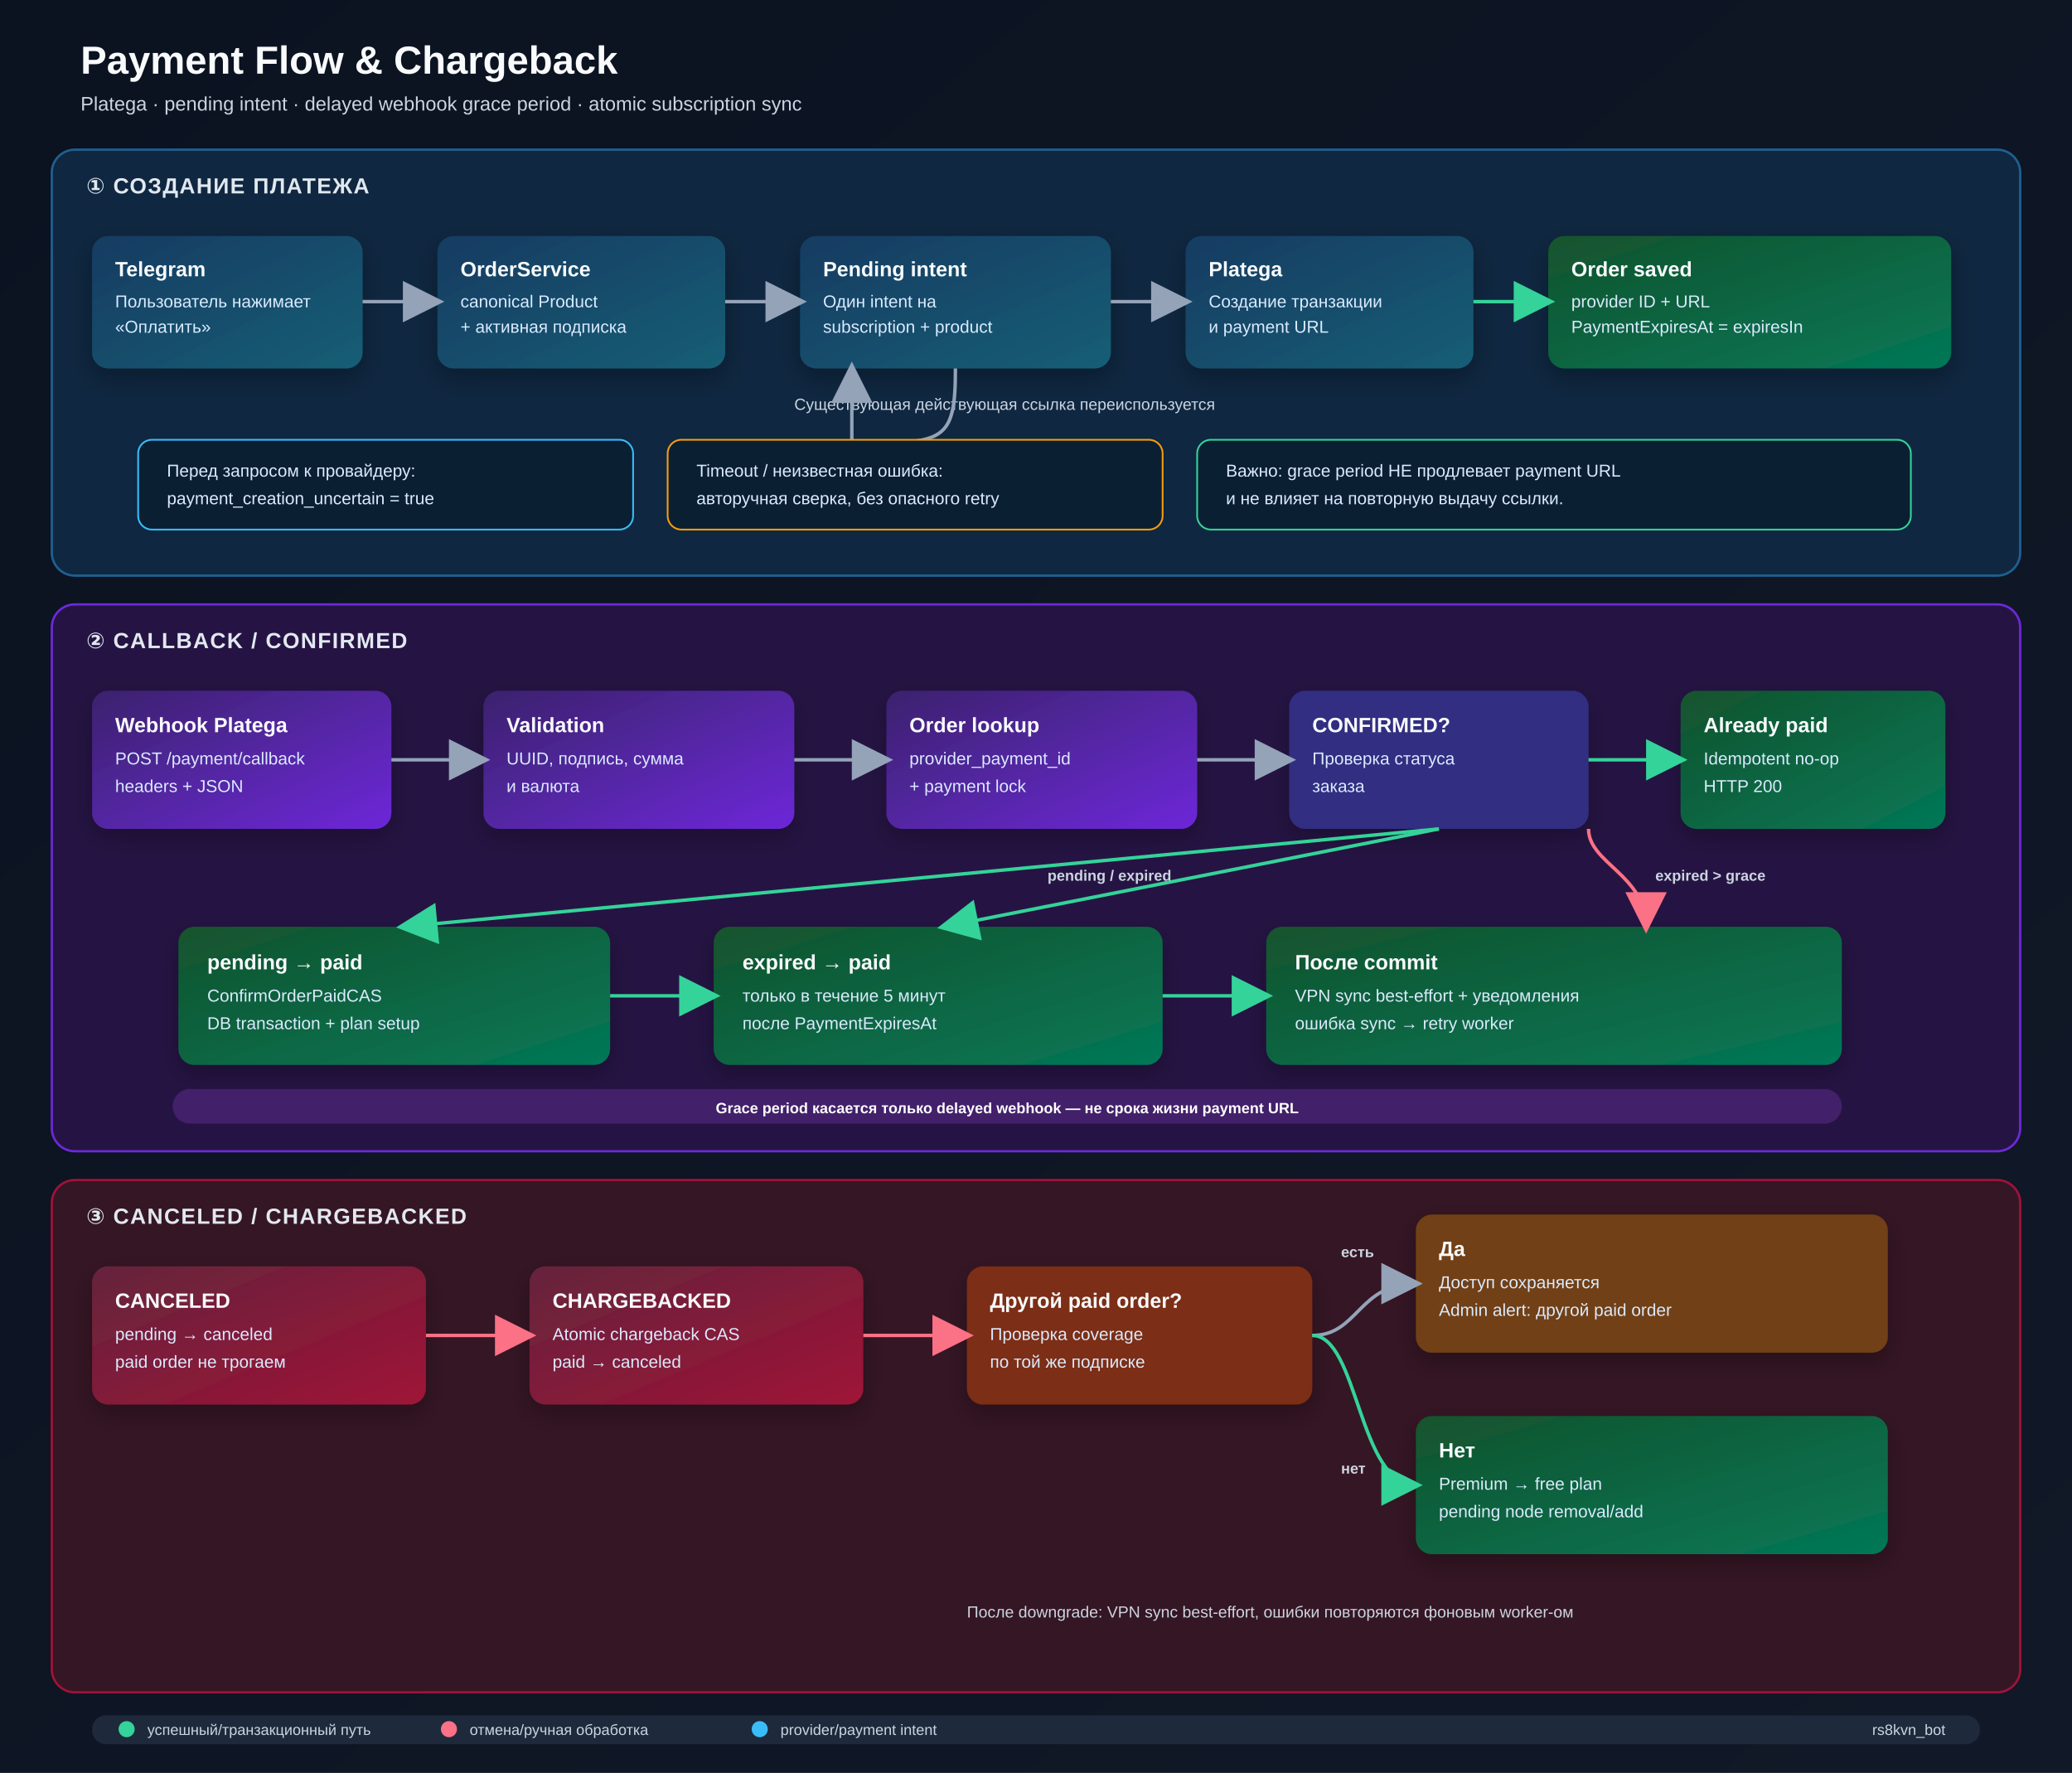
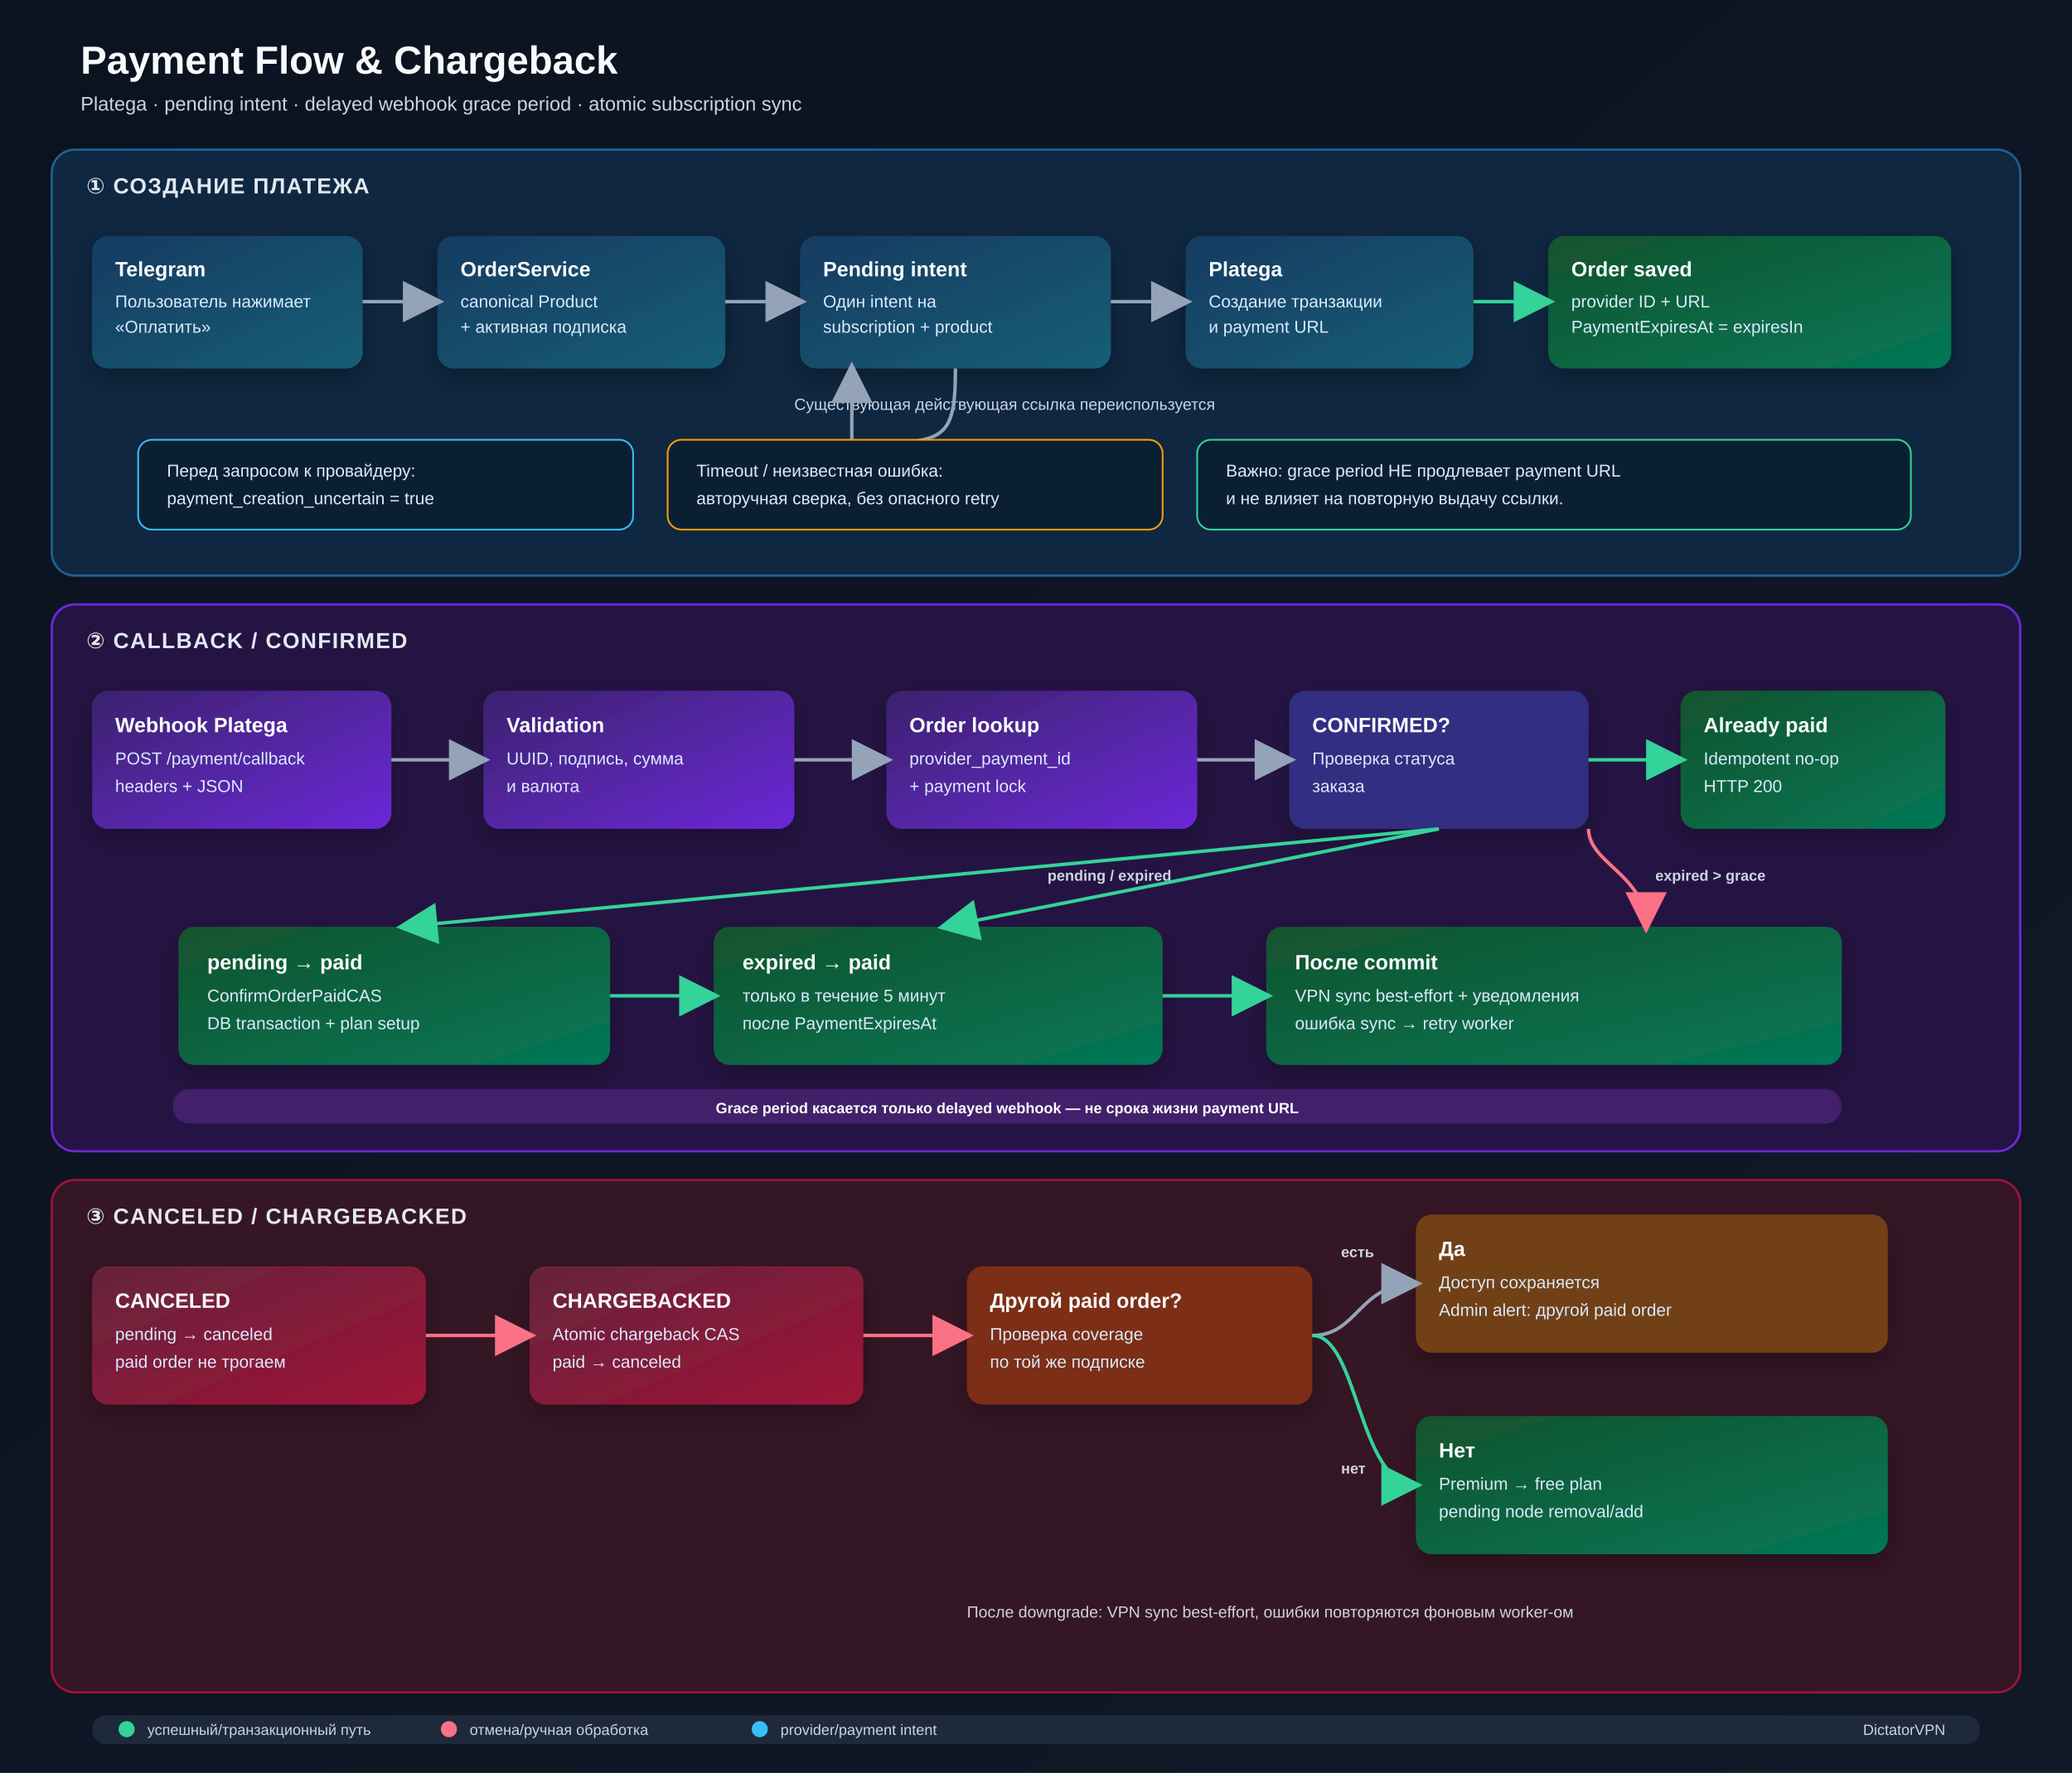
<svg xmlns="http://www.w3.org/2000/svg" width="1800" height="1540" viewBox="0 0 1800 1540" role="img" aria-labelledby="title desc">
  <defs>
    <linearGradient id="bg" x1="0" y1="0" x2="1" y2="1">
      <stop offset="0" stop-color="#0b1220" />
      <stop offset="1" stop-color="#111827" />
    </linearGradient>
    <linearGradient id="purchase" x1="0" y1="0" x2="1" y2="1">
      <stop offset="0" stop-color="#123b61" />
      <stop offset="1" stop-color="#155e75" />
    </linearGradient>
    <linearGradient id="callback" x1="0" y1="0" x2="1" y2="1">
      <stop offset="0" stop-color="#3b236d" />
      <stop offset="1" stop-color="#6d28d9" />
    </linearGradient>
    <linearGradient id="chargeback" x1="0" y1="0" x2="1" y2="1">
      <stop offset="0" stop-color="#65253a" />
      <stop offset="1" stop-color="#9f1239" />
    </linearGradient>
    <linearGradient id="success" x1="0" y1="0" x2="1" y2="1">
      <stop offset="0" stop-color="#14532d" />
      <stop offset="1" stop-color="#047857" />
    </linearGradient>
    <linearGradient id="warning" x1="0" y1="0" x2="1" y2="1">
      <stop offset="0" stop-color="#713f12" />
      <stop offset="1" stop-color="#a16207" />
    </linearGradient>
    <filter id="shadow" x="-20%" y="-20%" width="140%" height="140%">
      <feDropShadow dx="0" dy="8" stdDeviation="10" flood-color="#000" flood-opacity=".28" />
    </filter>
    <marker id="arrow" markerWidth="12" markerHeight="12" refX="10" refY="6" orient="auto">
      <path d="M0,0 L12,6 L0,12 z" fill="#94a3b8" />
    </marker>
    <marker id="arrow-green" markerWidth="12" markerHeight="12" refX="10" refY="6" orient="auto">
      <path d="M0,0 L12,6 L0,12 z" fill="#34d399" />
    </marker>
    <marker id="arrow-red" markerWidth="12" markerHeight="12" refX="10" refY="6" orient="auto">
      <path d="M0,0 L12,6 L0,12 z" fill="#fb7185" />
    </marker>
    <style>
      .title { font: 700 34px Arial, sans-serif; fill: #f8fafc; }
      .subtitle { font: 400 17px Arial, sans-serif; fill: #cbd5e1; }
      .lane-title { font: 700 19px Arial, sans-serif; fill: #e2e8f0; letter-spacing: 1px; }
      .box-title { font: 700 18px Arial, sans-serif; fill: #f8fafc; }
      .box-text { font: 400 15px Arial, sans-serif; fill: #dbeafe; }
      .small { font: 400 14px Arial, sans-serif; fill: #cbd5e1; }
      .tiny { font: 400 13px Arial, sans-serif; fill: #cbd5e1; }
      .edge { fill: none; stroke: #94a3b8; stroke-width: 3; marker-end: url(#arrow); }
      .edge-green { fill: none; stroke: #34d399; stroke-width: 3; marker-end: url(#arrow-green); }
      .edge-red { fill: none; stroke: #fb7185; stroke-width: 3; marker-end: url(#arrow-red); }
      .edge-label { font: 700 13px Arial, sans-serif; fill: #cbd5e1; }
      .badge { font: 700 13px Arial, sans-serif; fill: #fff; }
    </style>
  </defs>
  <rect width="1800" height="1540" fill="url(#bg)" />
  <text x="70" y="64" class="title">Payment Flow &amp; Chargeback</text>
  <text x="70" y="96" class="subtitle">Platega · pending intent · delayed webhook grace period · atomic subscription sync</text>
  <rect x="45" y="130" width="1710" height="370" rx="20" fill="#0f2740" stroke="#1e6091" stroke-width="2" />
  <rect x="45" y="525" width="1710" height="475" rx="20" fill="#251443" stroke="#6d28d9" stroke-width="2" />
  <rect x="45" y="1025" width="1710" height="445" rx="20" fill="#351624" stroke="#9f1239" stroke-width="2" />
  <text x="75" y="168" class="lane-title">① СОЗДАНИЕ ПЛАТЕЖА</text>
  <text x="75" y="563" class="lane-title">② CALLBACK / CONFIRMED</text>
  <text x="75" y="1063" class="lane-title">③ CANCELED / CHARGEBACKED</text>
  <g filter="url(#shadow)">
    <rect x="80" y="205" width="235" height="115" rx="14" fill="url(#purchase)" />
    <text x="100" y="240" class="box-title">Telegram</text>
    <text x="100" y="267" class="box-text">Пользователь нажимает</text>
    <text x="100" y="289" class="box-text">«Оплатить»</text>
  </g>
  <g filter="url(#shadow)">
    <rect x="380" y="205" width="250" height="115" rx="14" fill="url(#purchase)" />
    <text x="400" y="240" class="box-title">OrderService</text>
    <text x="400" y="267" class="box-text">canonical Product</text>
    <text x="400" y="289" class="box-text">+ активная подписка</text>
  </g>
  <g filter="url(#shadow)">
    <rect x="695" y="205" width="270" height="115" rx="14" fill="url(#purchase)" />
    <text x="715" y="240" class="box-title">Pending intent</text>
    <text x="715" y="267" class="box-text">Один intent на</text>
    <text x="715" y="289" class="box-text">subscription + product</text>
  </g>
  <g filter="url(#shadow)">
    <rect x="1030" y="205" width="250" height="115" rx="14" fill="url(#purchase)" />
    <text x="1050" y="240" class="box-title">Platega</text>
    <text x="1050" y="267" class="box-text">Создание транзакции</text>
    <text x="1050" y="289" class="box-text">и payment URL</text>
  </g>
  <g filter="url(#shadow)">
    <rect x="1345" y="205" width="350" height="115" rx="14" fill="url(#success)" />
    <text x="1365" y="240" class="box-title">Order saved</text>
    <text x="1365" y="267" class="box-text">provider ID + URL</text>
    <text x="1365" y="289" class="box-text">PaymentExpiresAt = expiresIn</text>
  </g>
  <path d="M315 262 L380 262" class="edge" />
  <path d="M630 262 L695 262" class="edge" />
  <path d="M965 262 L1030 262" class="edge" />
  <path d="M1280 262 L1345 262" class="edge-green" />
  <text x="690" y="356" class="small">Существующая действующая ссылка переиспользуется</text>
  <path d="M830 320 C830 385 820 385 740 385 L740 320" class="edge" />
  <rect x="120" y="382" width="430" height="78" rx="12" fill="#0b1f33" stroke="#38bdf8" stroke-width="1.5" />
  <text x="145" y="414" class="box-text">Перед запросом к провайдеру:</text>
  <text x="145" y="438" class="box-text">payment_creation_uncertain = true</text>
  <rect x="580" y="382" width="430" height="78" rx="12" fill="#0b1f33" stroke="#f59e0b" stroke-width="1.5" />
  <text x="605" y="414" class="box-text">Timeout / неизвестная ошибка:</text>
  <text x="605" y="438" class="box-text">авторучная сверка, без опасного retry</text>
  <rect x="1040" y="382" width="620" height="78" rx="12" fill="#0b1f33" stroke="#34d399" stroke-width="1.5" />
  <text x="1065" y="414" class="box-text">Важно: grace period НЕ продлевает payment URL</text>
  <text x="1065" y="438" class="box-text">и не влияет на повторную выдачу ссылки.</text>
  <g filter="url(#shadow)">
    <rect x="80" y="600" width="260" height="120" rx="14" fill="url(#callback)" />
    <text x="100" y="636" class="box-title">Webhook Platega</text>
    <text x="100" y="664" class="box-text">POST /payment/callback</text>
    <text x="100" y="688" class="box-text">headers + JSON</text>
  </g>
  <g filter="url(#shadow)">
    <rect x="420" y="600" width="270" height="120" rx="14" fill="url(#callback)" />
    <text x="440" y="636" class="box-title">Validation</text>
    <text x="440" y="664" class="box-text">UUID, подпись, сумма</text>
    <text x="440" y="688" class="box-text">и валюта</text>
  </g>
  <g filter="url(#shadow)">
    <rect x="770" y="600" width="270" height="120" rx="14" fill="url(#callback)" />
    <text x="790" y="636" class="box-title">Order lookup</text>
    <text x="790" y="664" class="box-text">provider_payment_id</text>
    <text x="790" y="688" class="box-text">+ payment lock</text>
  </g>
  <g filter="url(#shadow)">
    <rect x="1120" y="600" width="260" height="120" rx="14" fill="#312e81" />
    <text x="1140" y="636" class="box-title">CONFIRMED?</text>
    <text x="1140" y="664" class="box-text">Проверка статуса</text>
    <text x="1140" y="688" class="box-text">заказа</text>
  </g>
  <g filter="url(#shadow)">
    <rect x="1460" y="600" width="230" height="120" rx="14" fill="url(#success)" />
    <text x="1480" y="636" class="box-title">Already paid</text>
    <text x="1480" y="664" class="box-text">Idempotent no-op</text>
    <text x="1480" y="688" class="box-text">HTTP 200</text>
  </g>
  <path d="M340 660 L420 660" class="edge" />
  <path d="M690 660 L770 660" class="edge" />
  <path d="M1040 660 L1120 660" class="edge" />
  <path d="M1380 660 L1460 660" class="edge-green" />
  <g filter="url(#shadow)">
    <rect x="155" y="805" width="375" height="120" rx="14" fill="url(#success)" />
    <text x="180" y="842" class="box-title">pending → paid</text>
    <text x="180" y="870" class="box-text">ConfirmOrderPaidCAS</text>
    <text x="180" y="894" class="box-text">DB transaction + plan setup</text>
  </g>
  <g filter="url(#shadow)">
    <rect x="620" y="805" width="390" height="120" rx="14" fill="url(#success)" />
    <text x="645" y="842" class="box-title">expired → paid</text>
    <text x="645" y="870" class="box-text">только в течение 5 минут</text>
    <text x="645" y="894" class="box-text">после PaymentExpiresAt</text>
  </g>
  <g filter="url(#shadow)">
    <rect x="1100" y="805" width="500" height="120" rx="14" fill="url(#success)" />
    <text x="1125" y="842" class="box-title">После commit</text>
    <text x="1125" y="870" class="box-text">VPN sync best-effort + уведомления</text>
    <text x="1125" y="894" class="box-text">ошибка sync → retry worker</text>
  </g>
  <path d="M1250 720 L820 805" class="edge-green" />
  <path d="M1250 720 L350 805" class="edge-green" />
  <text x="910" y="765" class="edge-label">pending / expired</text>
  <path d="M530 865 L620 865" class="edge-green" />
  <path d="M1010 865 L1100 865" class="edge-green" />
  <path d="M1380 720 C1380 750 1430 760 1430 805" class="edge-red" />
  <text x="1438" y="765" class="edge-label">expired &gt; grace</text>
  <rect x="150" y="946" width="1450" height="30" rx="15" fill="#42206a" />
  <text x="875" y="967" text-anchor="middle" class="badge">Grace period касается только delayed webhook — не срока жизни payment URL</text>
  <g filter="url(#shadow)">
    <rect x="80" y="1100" width="290" height="120" rx="14" fill="url(#chargeback)" />
    <text x="100" y="1136" class="box-title">CANCELED</text>
    <text x="100" y="1164" class="box-text">pending → canceled</text>
    <text x="100" y="1188" class="box-text">paid order не трогаем</text>
  </g>
  <g filter="url(#shadow)">
    <rect x="460" y="1100" width="290" height="120" rx="14" fill="url(#chargeback)" />
    <text x="480" y="1136" class="box-title">CHARGEBACKED</text>
    <text x="480" y="1164" class="box-text">Atomic chargeback CAS</text>
    <text x="480" y="1188" class="box-text">paid → canceled</text>
  </g>
  <g filter="url(#shadow)">
    <rect x="840" y="1100" width="300" height="120" rx="14" fill="#7c2d12" />
    <text x="860" y="1136" class="box-title">Другой paid order?</text>
    <text x="860" y="1164" class="box-text">Проверка coverage</text>
    <text x="860" y="1188" class="box-text">по той же подписке</text>
  </g>
  <g filter="url(#shadow)">
    <rect x="1230" y="1055" width="410" height="120" rx="14" fill="#713f12" />
    <text x="1250" y="1091" class="box-title">Да</text>
    <text x="1250" y="1119" class="box-text">Доступ сохраняется</text>
    <text x="1250" y="1143" class="box-text">Admin alert: другой paid order</text>
  </g>
  <g filter="url(#shadow)">
    <rect x="1230" y="1230" width="410" height="120" rx="14" fill="url(#success)" />
    <text x="1250" y="1266" class="box-title">Нет</text>
    <text x="1250" y="1294" class="box-text">Premium → free plan</text>
    <text x="1250" y="1318" class="box-text">pending node removal/add</text>
  </g>
  <path d="M370 1160 L460 1160" class="edge-red" />
  <path d="M750 1160 L840 1160" class="edge-red" />
  <path d="M1140 1160 C1180 1160 1180 1115 1230 1115" class="edge" />
  <path d="M1140 1160 C1180 1160 1180 1290 1230 1290" class="edge-green" />
  <text x="1165" y="1092" class="edge-label">есть</text>
  <text x="1165" y="1280" class="edge-label">нет</text>
  <text x="840" y="1405" class="small">После downgrade: VPN sync best-effort, ошибки повторяются фоновым worker-ом</text>
  <rect x="80" y="1490" width="1640" height="25" rx="12" fill="#1e293b" />
  <circle cx="110" cy="1502" r="7" fill="#34d399" />
  <text x="128" y="1507" class="tiny">успешный/транзакционный путь</text>
  <circle cx="390" cy="1502" r="7" fill="#fb7185" />
  <text x="408" y="1507" class="tiny">отмена/ручная обработка</text>
  <circle cx="660" cy="1502" r="7" fill="#38bdf8" />
  <text x="678" y="1507" class="tiny">provider/payment intent</text>
-   <text x="1690" y="1507" text-anchor="end" class="tiny">rs8kvn_bot</text>
+   <text x="1690" y="1507" text-anchor="end" class="tiny">DictatorVPN</text>
</svg>
